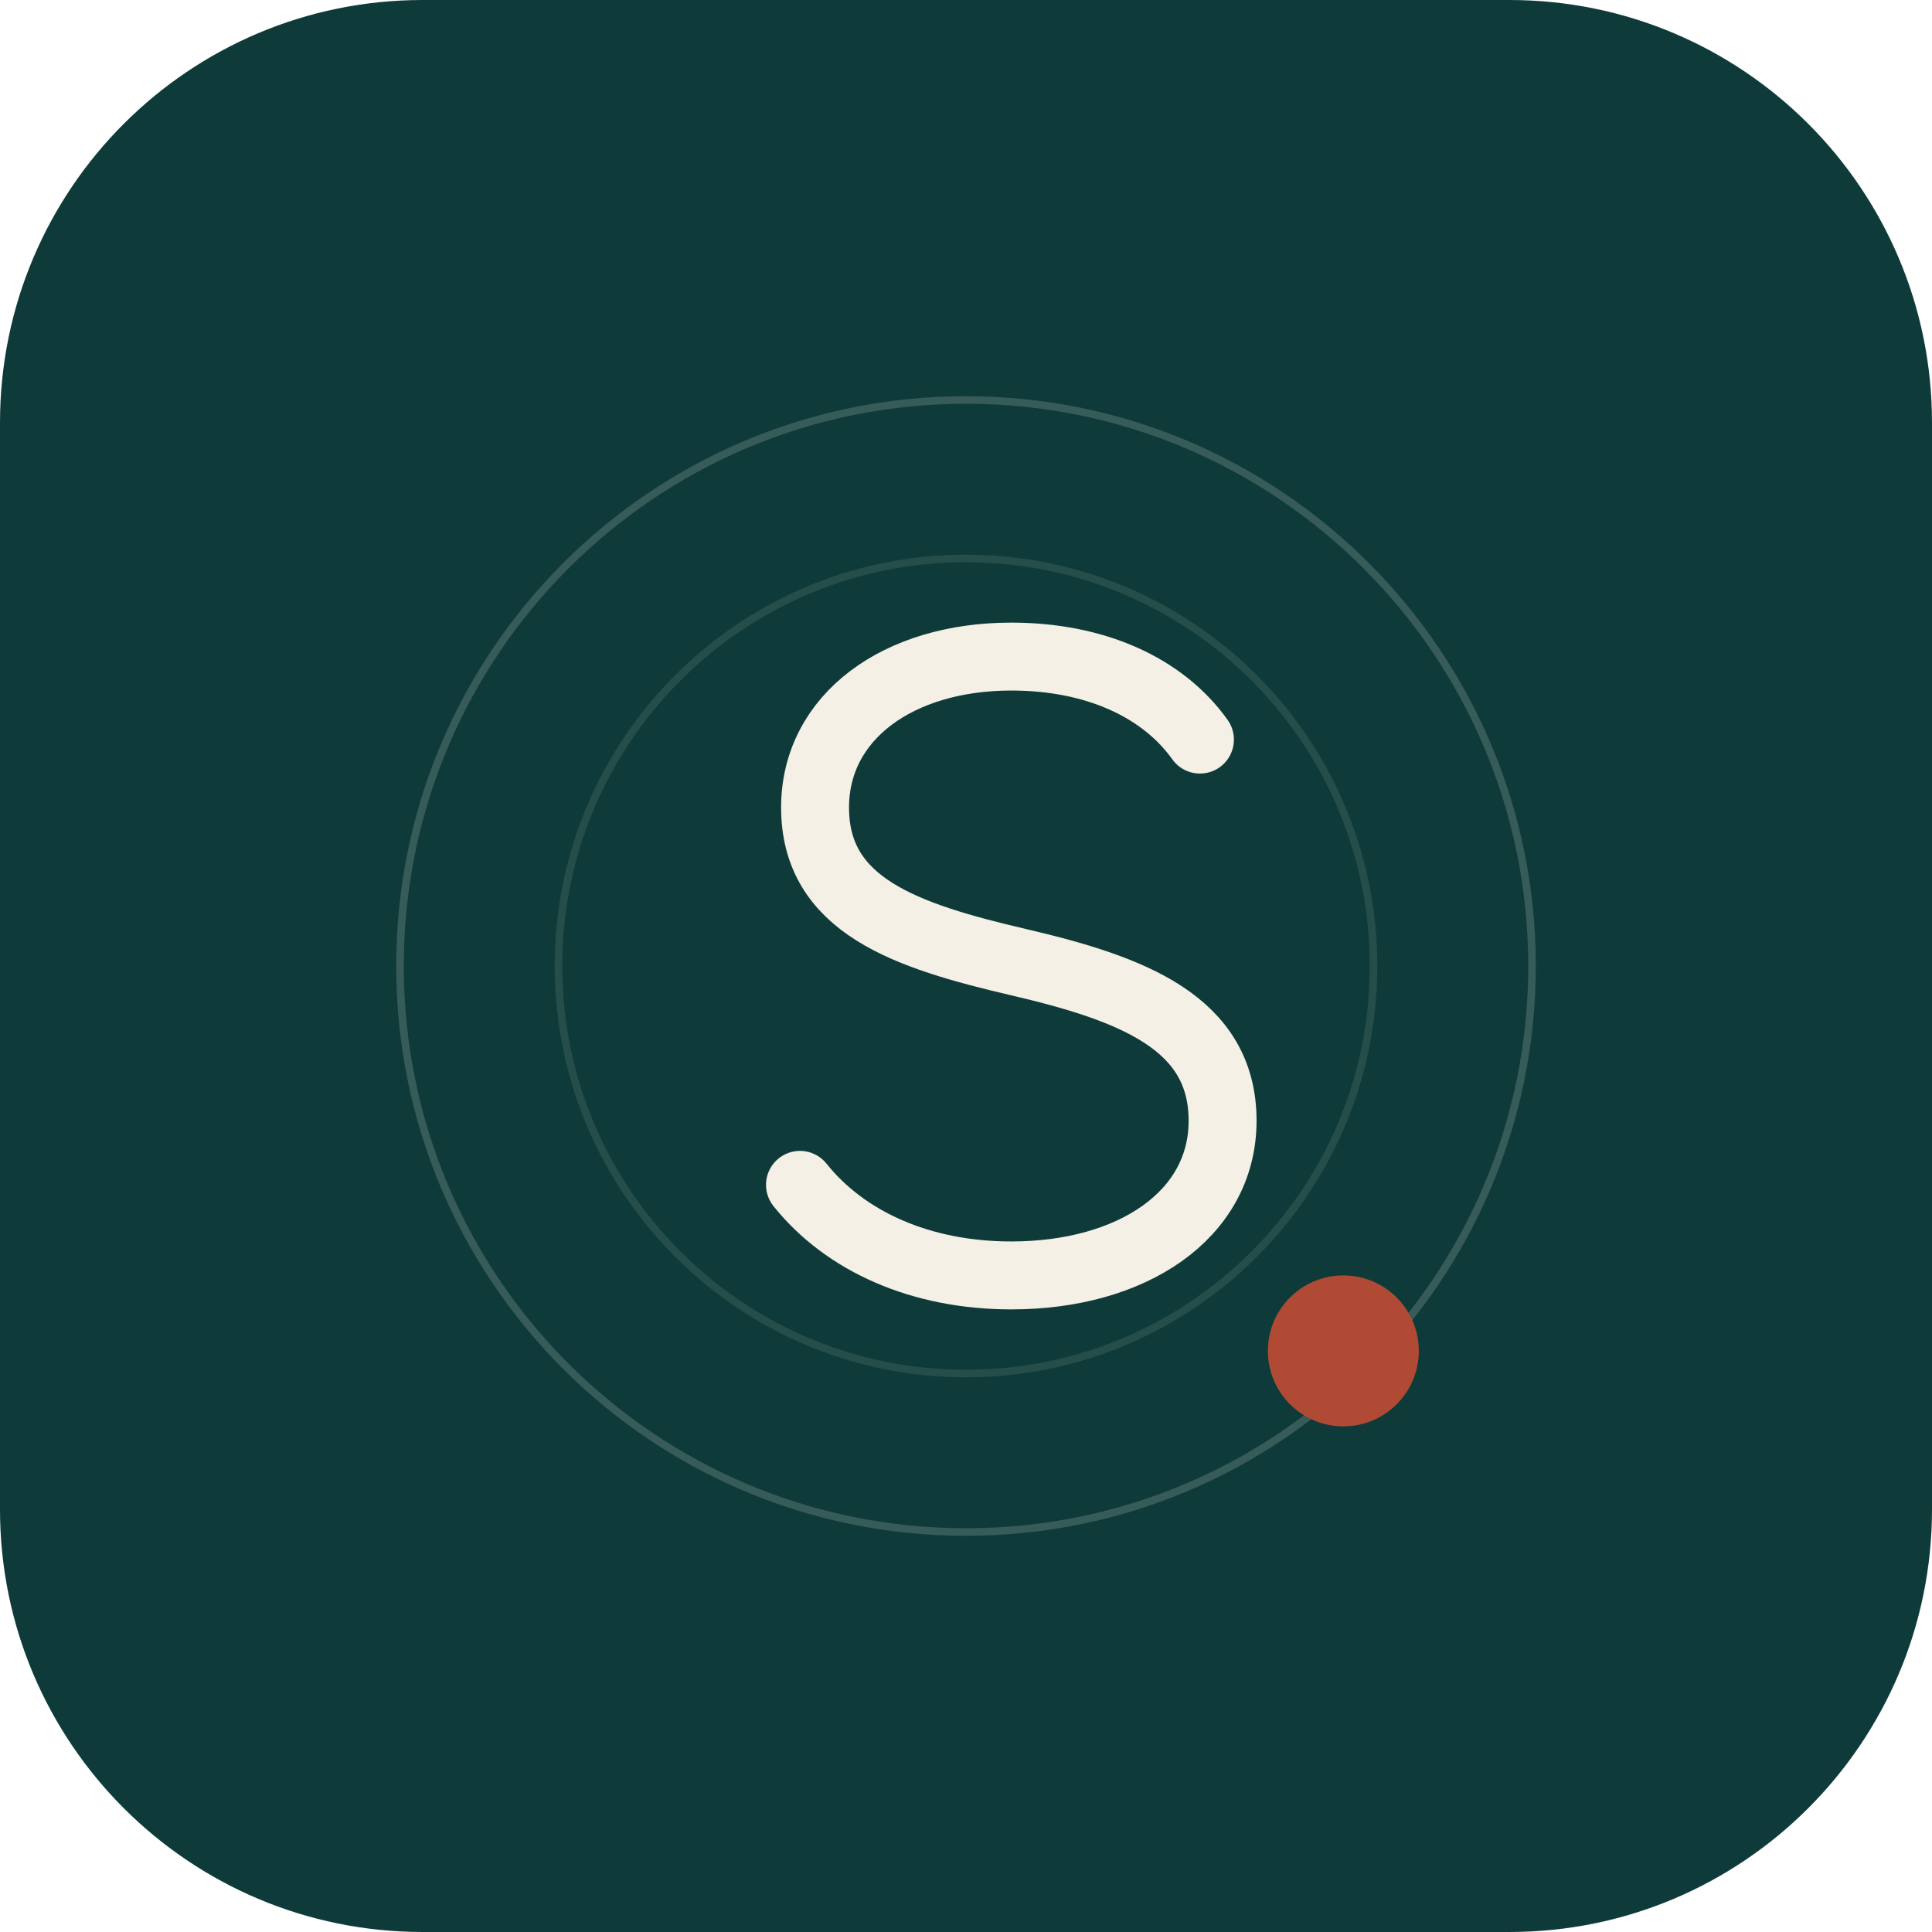
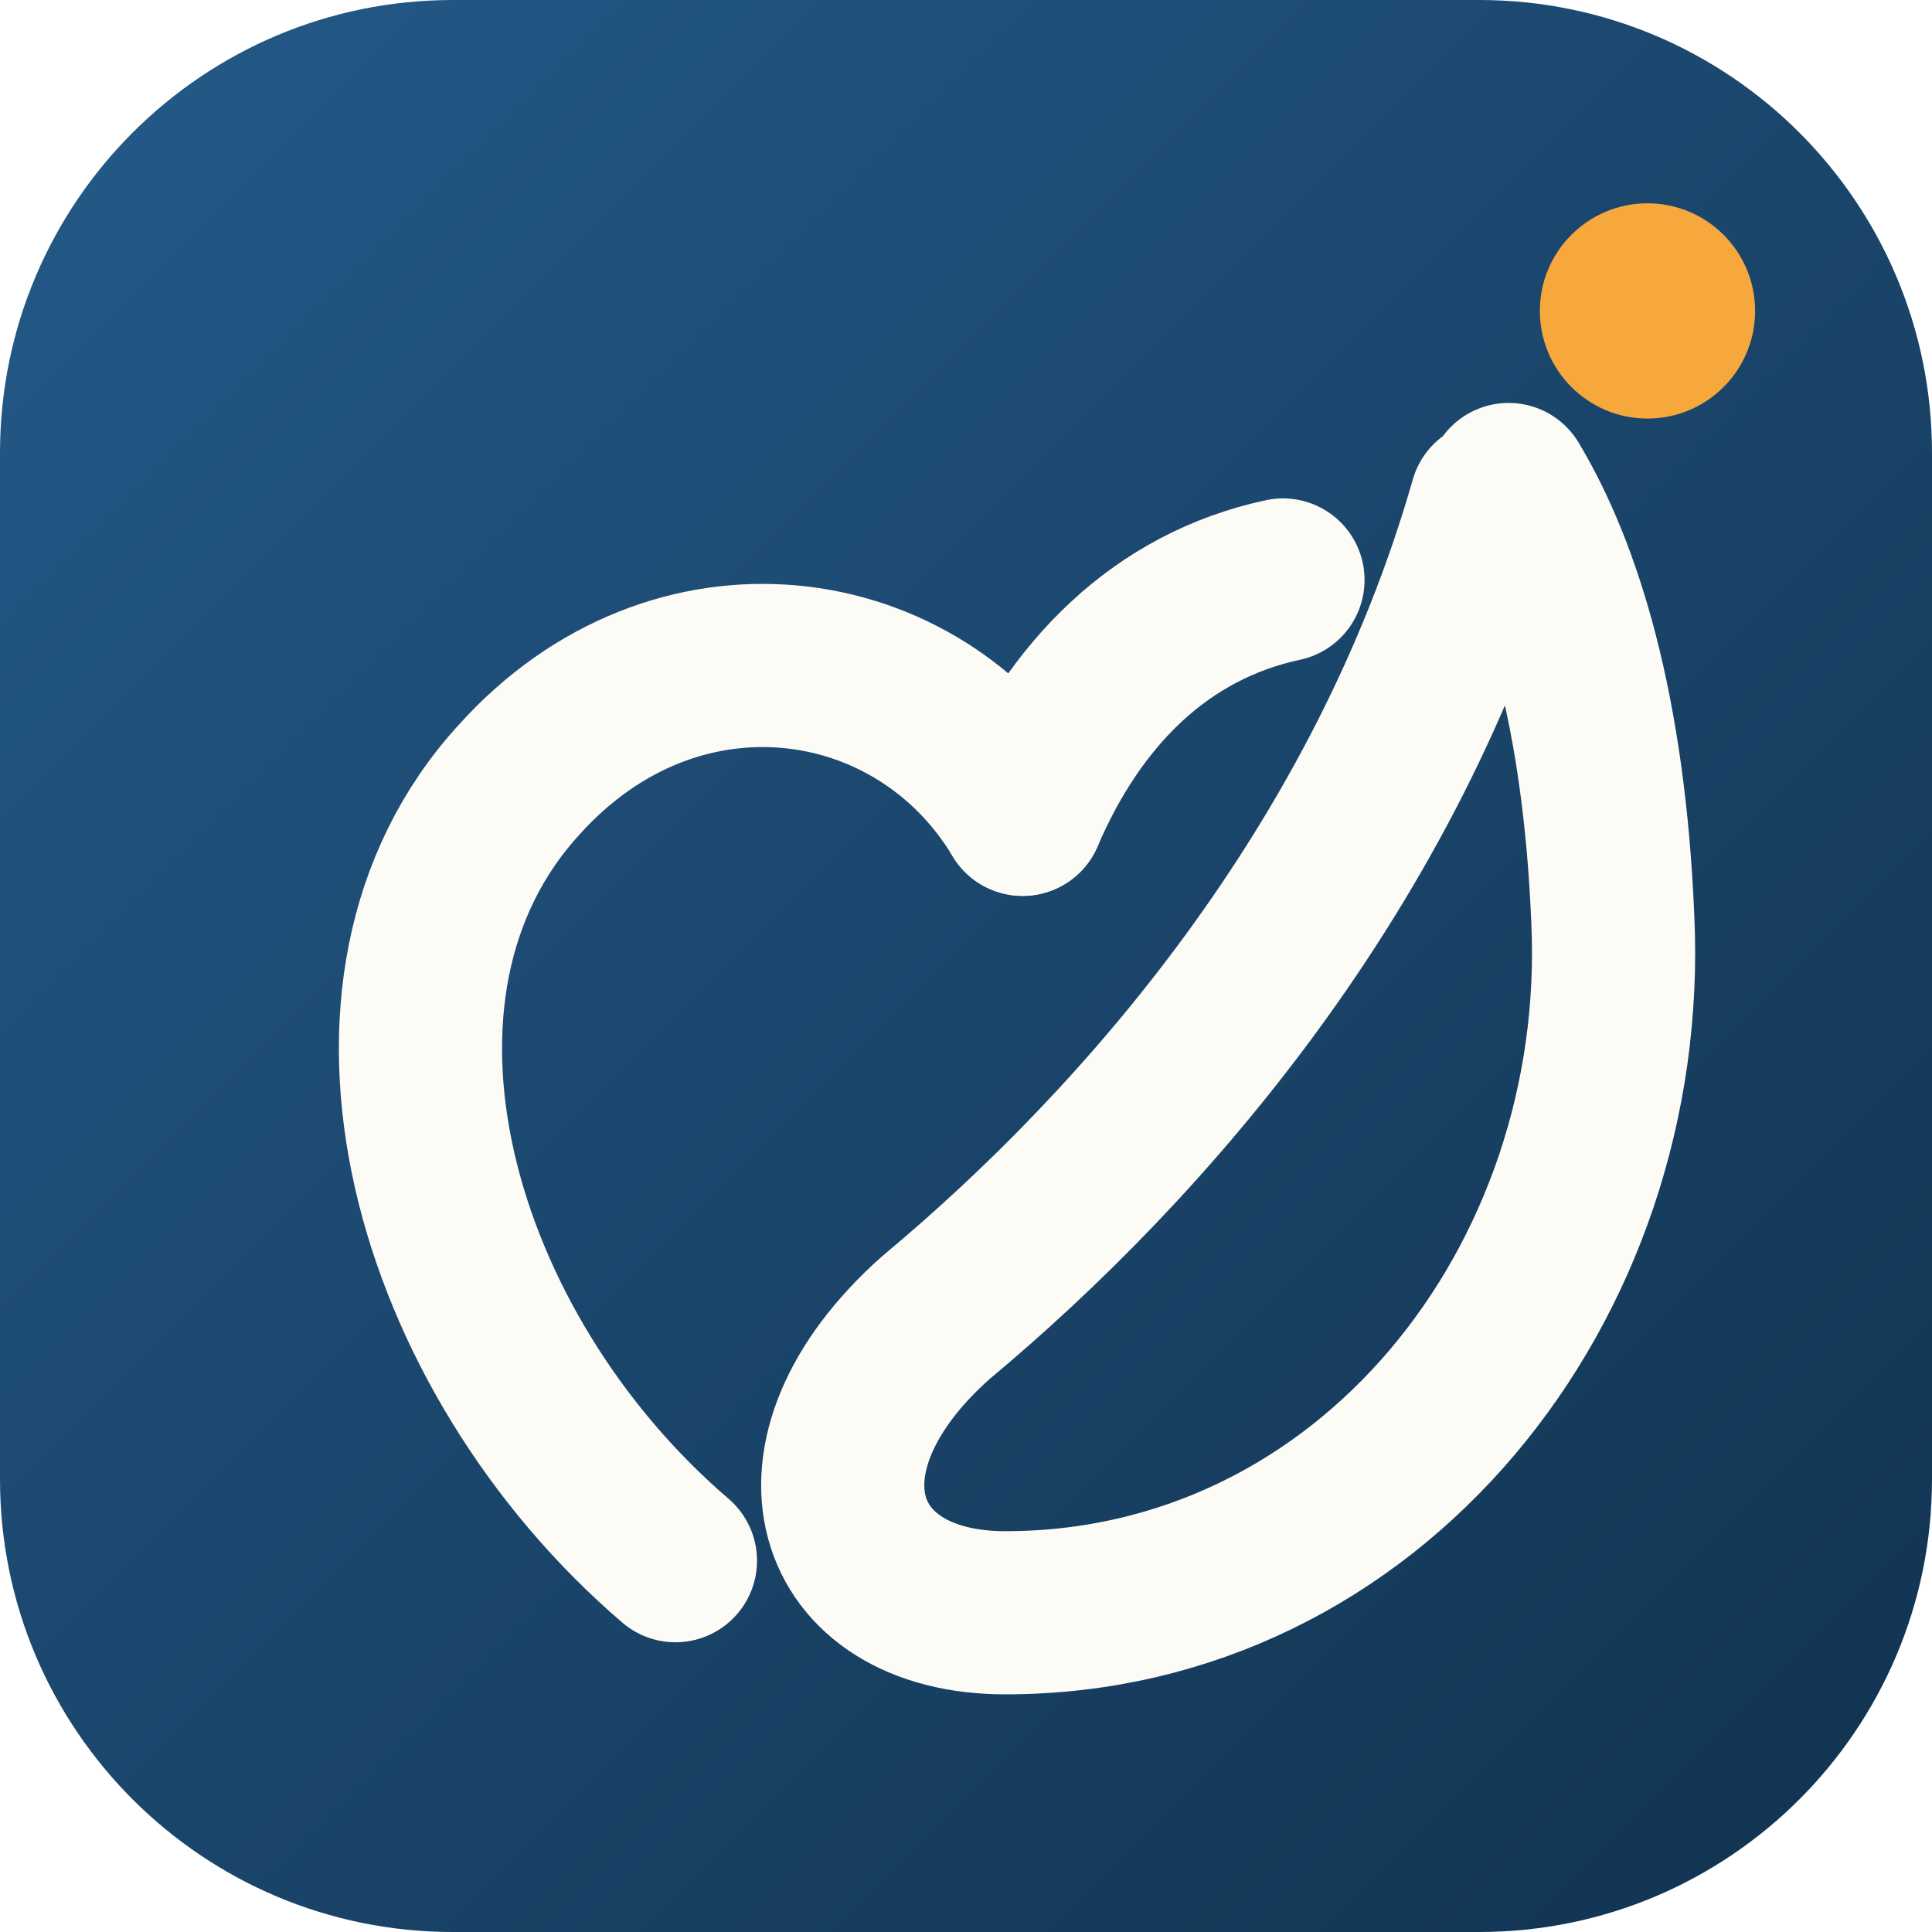
- <svg xmlns="http://www.w3.org/2000/svg" viewBox="0 0 512 512" role="img" aria-label="SIPA">
-   <rect width="512" height="512" rx="112" fill="#0e3b39" />
-   <circle cx="256" cy="256" r="150" fill="none" stroke="#f5f0e6" stroke-opacity="0.18" stroke-width="2" />
-   <circle cx="256" cy="256" r="108" fill="none" stroke="#f5f0e6" stroke-opacity="0.1" stroke-width="2" />
-   <path d="M318 196c-10-14-28-22-50-22-30 0-52 16-52 40 0 26 24 34 54 41 30 7 54 16 54 42 0 25-24 41-56 41-24 0-44-9-56-24" fill="none" stroke="#f5f0e6" stroke-width="18" stroke-linecap="round" />
-   <circle cx="356" cy="358" r="20" fill="#b04a34" />
+ <svg xmlns="http://www.w3.org/2000/svg" viewBox="0 0 64 64" role="img" aria-label="SIPA">
+   <defs>
+     <linearGradient id="bg" x1="0" y1="0" x2="1" y2="1">
+       <stop offset="0" stop-color="#245a89" />
+       <stop offset="1" stop-color="#11324f" />
+     </linearGradient>
+   </defs>
+   <rect width="64" height="64" rx="15" fill="url(#bg)" />
+   <g transform="translate(3.4 3.4) scale(0.575)">
+     <g fill="none" stroke="#fdfbf6" stroke-width="9.4" stroke-linecap="round" stroke-linejoin="round">
+       <path d="M33 84C19 72 13 51 24 39 33 29 47 31 53 41" />
+       <path d="M53 41C56 34 61 29 68 27.5" />
+       <path d="M80 23C74 44 60 60 48 70 39 78 42 87 52 87 73 87 88 68 87 47 86.5 35 84 27 81 22" />
+     </g>
+     <circle cx="89" cy="12" r="6.2" fill="#f7a83c" />
+   </g>
</svg>
